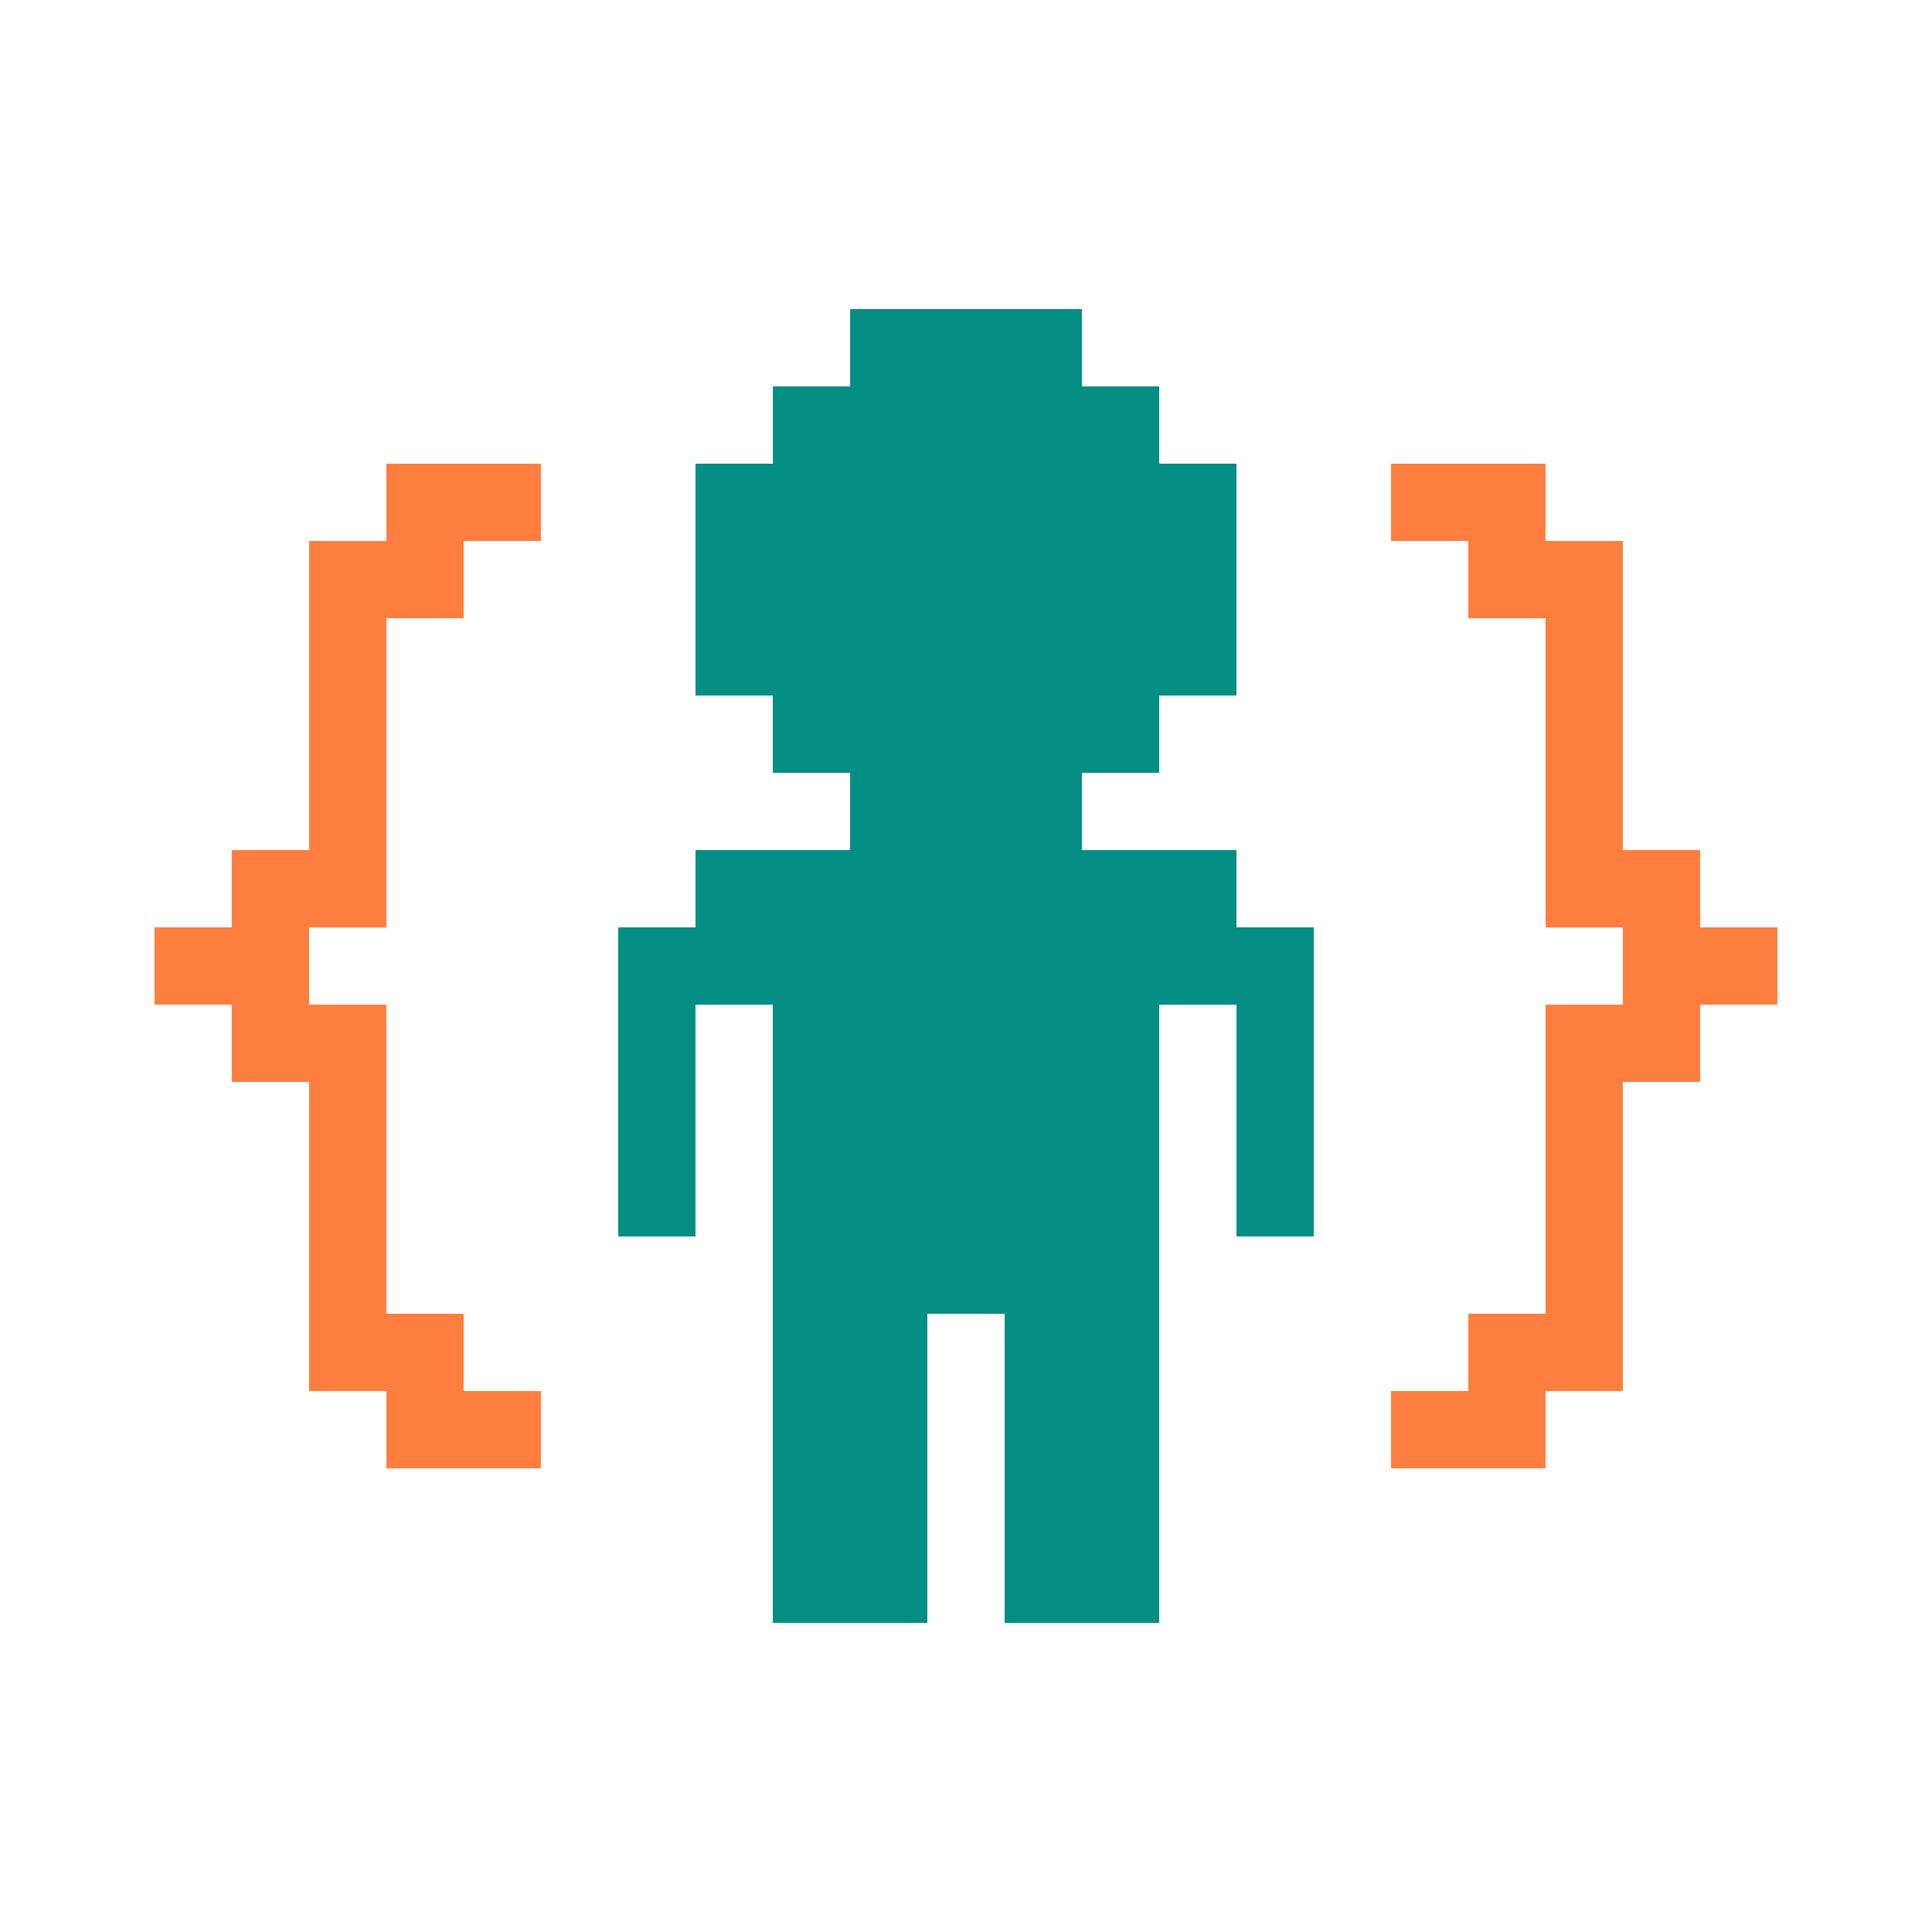
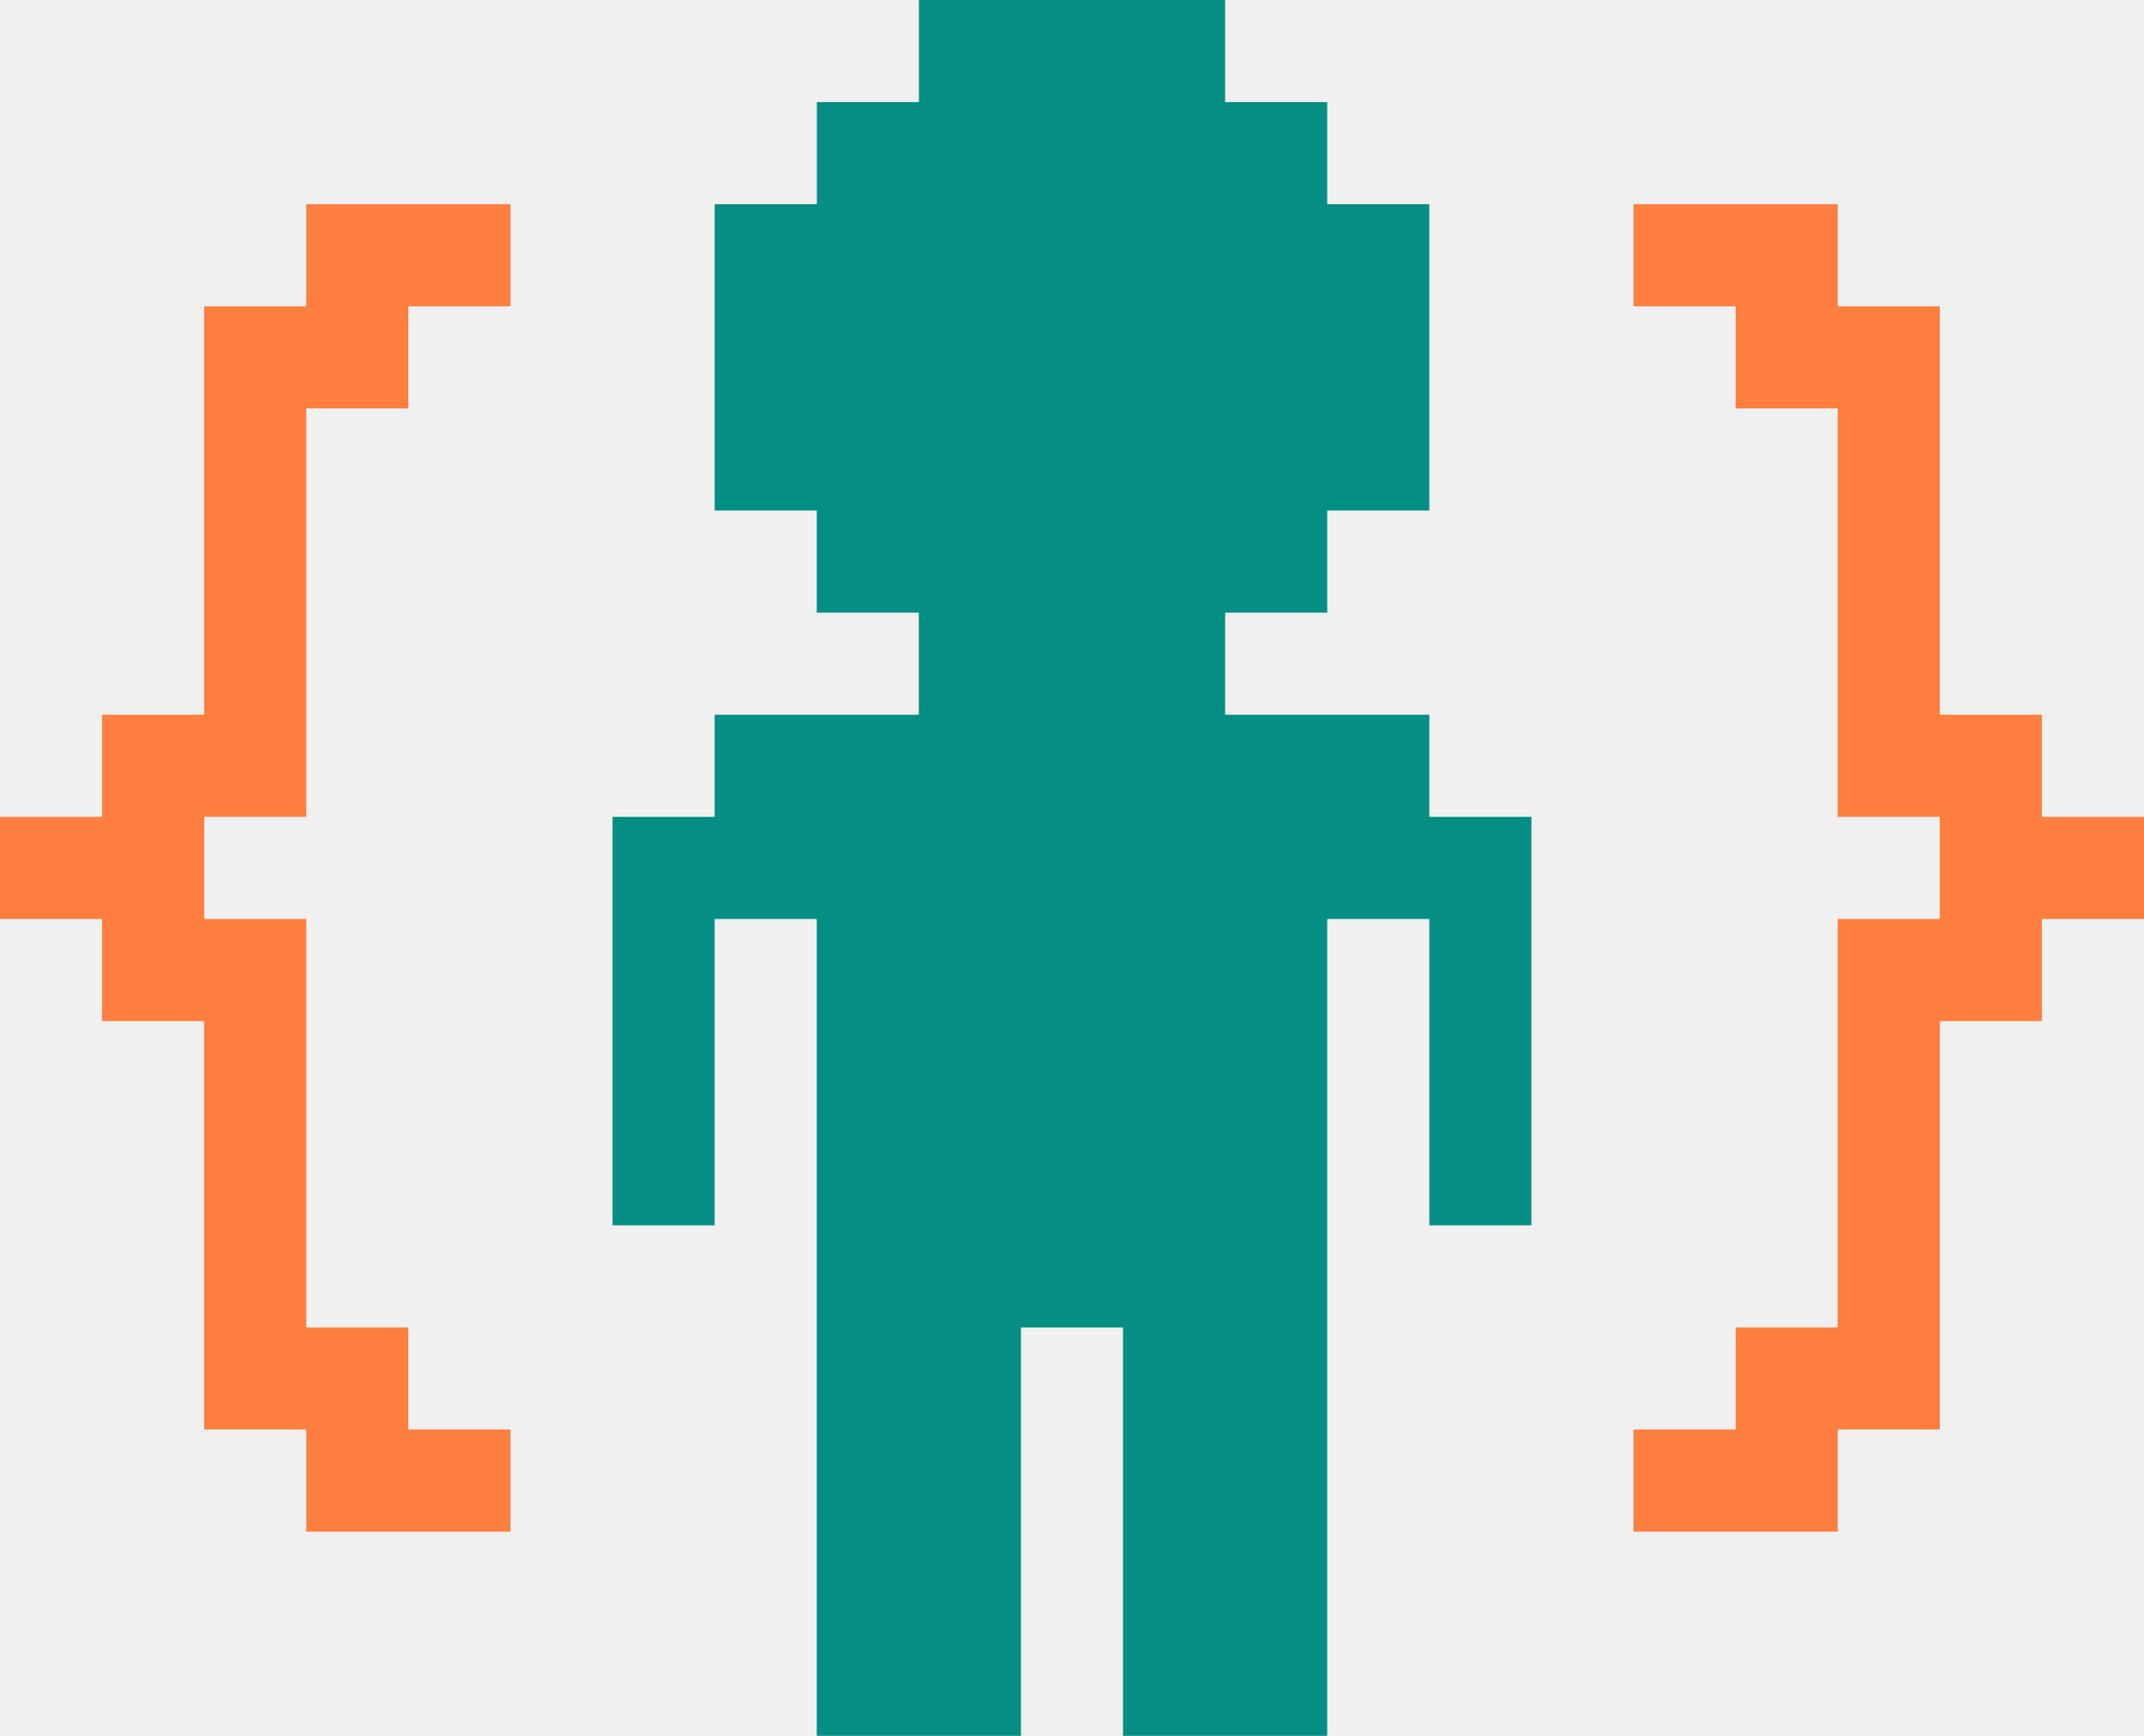
- <svg xmlns="http://www.w3.org/2000/svg" width="25mm" height="25mm" viewBox="0 0 25 25" version="1.1" id="svg1" xml:space="preserve">
+ <svg xmlns="http://www.w3.org/2000/svg" width="21mm" height="17mm" viewBox="0 0 21 17" version="1.1" id="svg1" xml:space="preserve">
  <defs id="defs1" />
-   <g id="layer10" transform="translate(-15,-170)">
-     <rect style="opacity:1;fill:#ffffff;fill-opacity:1;stroke-width:8.268;stroke-linecap:square" id="rect9" width="25" height="25" x="15" y="170" />
-     <g id="g6-6-0" transform="translate(0.02777268,92.50006)">
-       <path id="rect14-8-1-4" style="fill:#058e84;fill-opacity:1;stroke:none;stroke-width:6.615;stroke-linecap:square" d="m 25.973,81.5 v 1 h -1 v 1 H 23.972 v 1 1 1 h 1 v 1 h 1 v 1 H 24.972 23.972 v 1 h -1 v 1 1 1 1 H 23.972 V 92.5 91.5 90.5 h 1 v 1 1 1 1 1 1 1 1 h 1 1 v -1 -1 -1 -1 h 1 v 1 1 1 1 h 1 1 V 97.5 96.5 95.5 94.5 93.5 92.5 91.5 90.5 h 1 v 1 1 1 h 1 V 92.5 91.5 90.5 89.5 H 30.972 v -1 h -1 -1 v -1 h 1 v -1 h 1 v -1 -1 -1 h -1 v -1 h -1 v -1 h -1 -1 z" />
-       <path id="rect139-1-3-0" style="fill:#fe7e40;fill-opacity:1;stroke:none;stroke-width:6.615;stroke-linecap:square" d="m 32.972,83.5 v 1 h 1 v 1 h 1 v 1 1 1 1 h 1 v 1 h -1 v 1 1 1 1 h -1 v 1 h -1 v 1 h 1 1 v -1 h 1 V 94.5 93.5 92.5 91.5 h 1 v -1 h 1 V 89.5 H 36.972 v -1 h -1 v -1 -1 -1 -1 h -1 v -1 h -1 z" />
-       <path id="rect119-0-2-9" style="fill:#fe7e40;stroke-width:6.615;stroke-linecap:square" d="m 19.972,83.5 v 1 h -1 v 1 1 1 1 h -1 v 1 h -1 v 1 h 1 v 1 h 1 v 1 1 1 1 h 1 v 1 h 1 1 V 95.5 H 20.972 V 94.5 H 19.972 V 93.5 92.5 91.5 90.5 h -1 v -1 h 1 v -1 -1 -1 -1 h 1 v -1 h 1 v -1 h -1 z" />
-       <g id="text1-09-1-1" style="font-weight:900;font-size:16.016px;line-height:0.8;font-family:'Inter Variable';-inkscape-font-specification:'Inter Variable Heavy';letter-spacing:0px;word-spacing:0px;fill:#fe7e40;stroke-width:6.615;stroke-linecap:square" aria-label="code for" />
+   <g id="layer7" transform="translate(-16.97209,-126.4999)">
+     <g id="g6-6" transform="translate(-2.08257e-6,44.99999)">
+       <path id="rect14-8-1" style="fill:#058e84;fill-opacity:1;stroke:none;stroke-width:6.615;stroke-linecap:square" d="m 25.973,81.5 v 1 h -1 v 1 H 23.972 v 1 1 1 h 1 v 1 h 1 v 1 H 24.972 23.972 v 1 h -1 v 1 1 1 1 H 23.972 V 92.5 91.5 90.5 h 1 v 1 1 1 1 1 1 1 1 h 1 1 v -1 -1 -1 -1 h 1 v 1 1 1 1 h 1 1 V 97.5 96.5 95.5 94.5 93.5 92.5 91.5 90.5 h 1 v 1 1 1 h 1 V 92.5 91.5 90.5 89.5 H 30.972 v -1 h -1 -1 v -1 h 1 v -1 h 1 v -1 -1 -1 h -1 v -1 h -1 v -1 h -1 -1 z" />
+       <path id="rect139-1-3" style="fill:#fe7e40;fill-opacity:1;stroke:none;stroke-width:6.615;stroke-linecap:square" d="m 32.972,83.5 v 1 h 1 v 1 h 1 v 1 1 1 1 h 1 v 1 h -1 v 1 1 1 1 h -1 v 1 h -1 v 1 h 1 1 v -1 h 1 V 94.5 93.5 92.5 91.5 h 1 v -1 h 1 V 89.5 H 36.972 v -1 h -1 v -1 -1 -1 -1 h -1 v -1 h -1 z" />
+       <path id="rect119-0-2" style="fill:#fe7e40;stroke-width:6.615;stroke-linecap:square" d="m 19.972,83.5 v 1 h -1 v 1 1 1 1 h -1 v 1 h -1 v 1 h 1 v 1 h 1 v 1 1 1 1 h 1 v 1 h 1 1 V 95.5 H 20.972 V 94.5 H 19.972 V 93.5 92.5 91.5 90.5 h -1 v -1 h 1 v -1 -1 -1 -1 h 1 v -1 h 1 v -1 h -1 z" />
+       <g id="text1-09-1" style="font-weight:900;font-size:16.016px;line-height:0.8;font-family:'Inter Variable';-inkscape-font-specification:'Inter Variable Heavy';letter-spacing:0px;word-spacing:0px;fill:#fe7e40;stroke-width:6.615;stroke-linecap:square" aria-label="code for" />
    </g>
  </g>
</svg>
